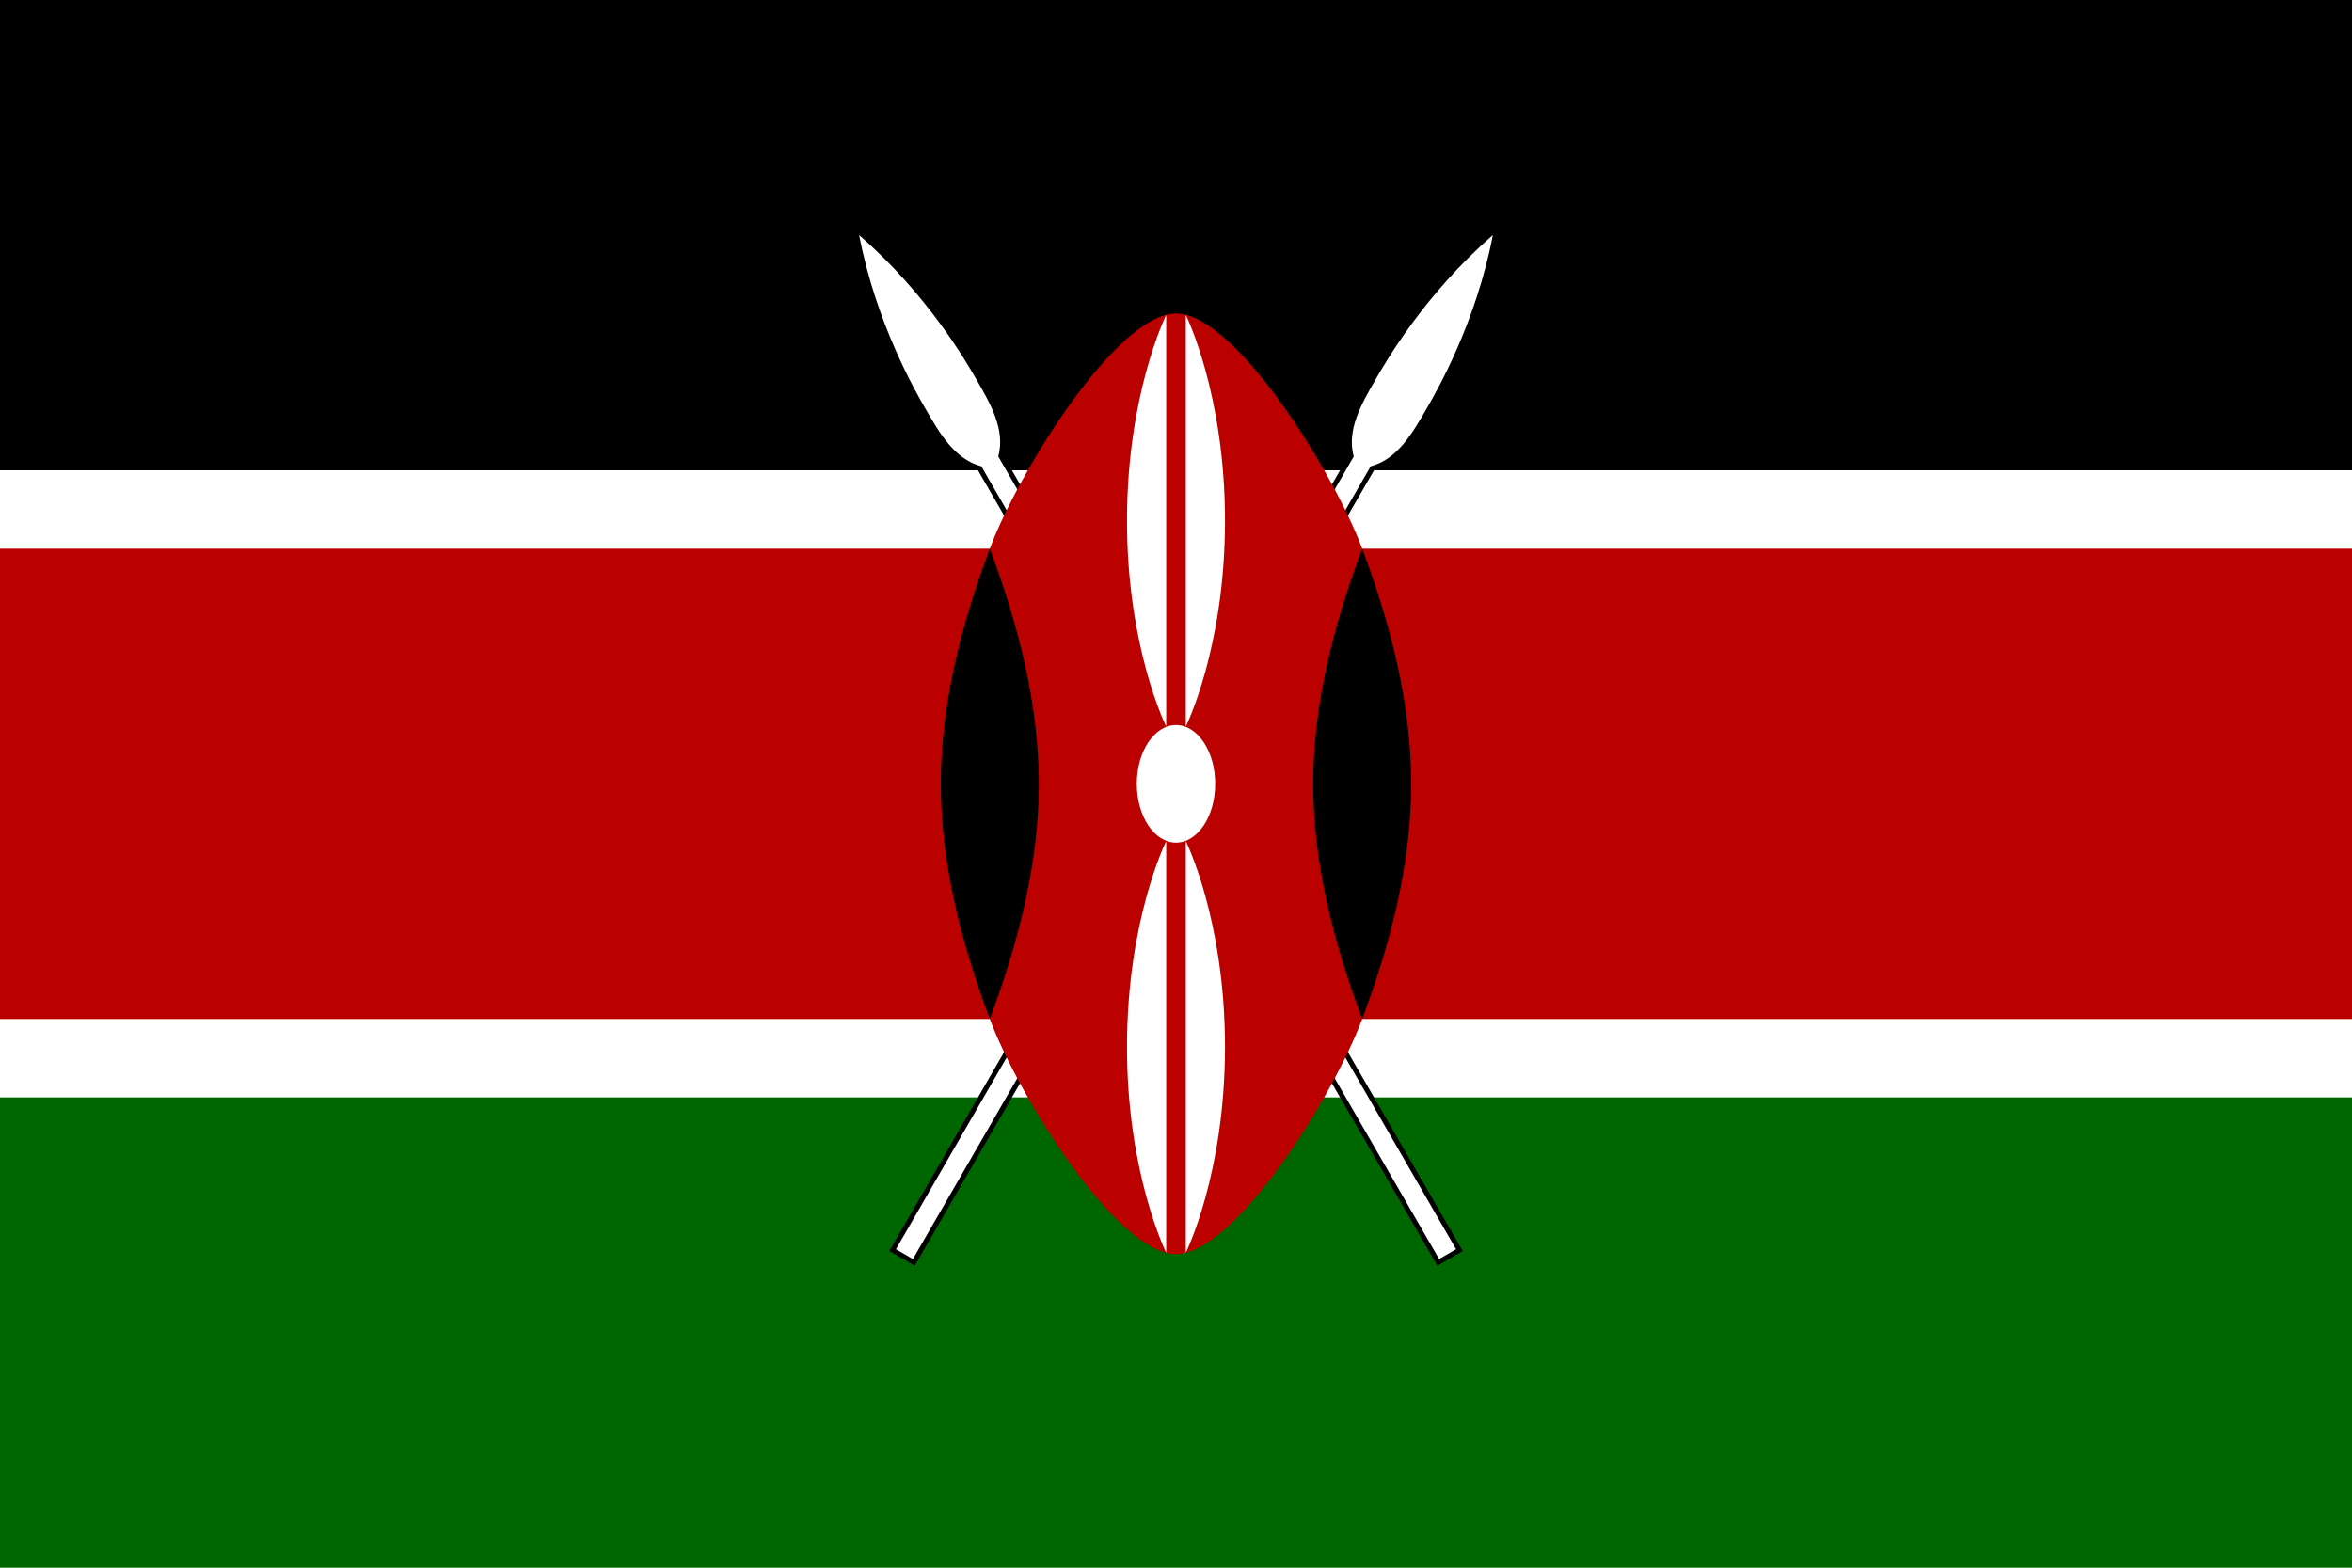
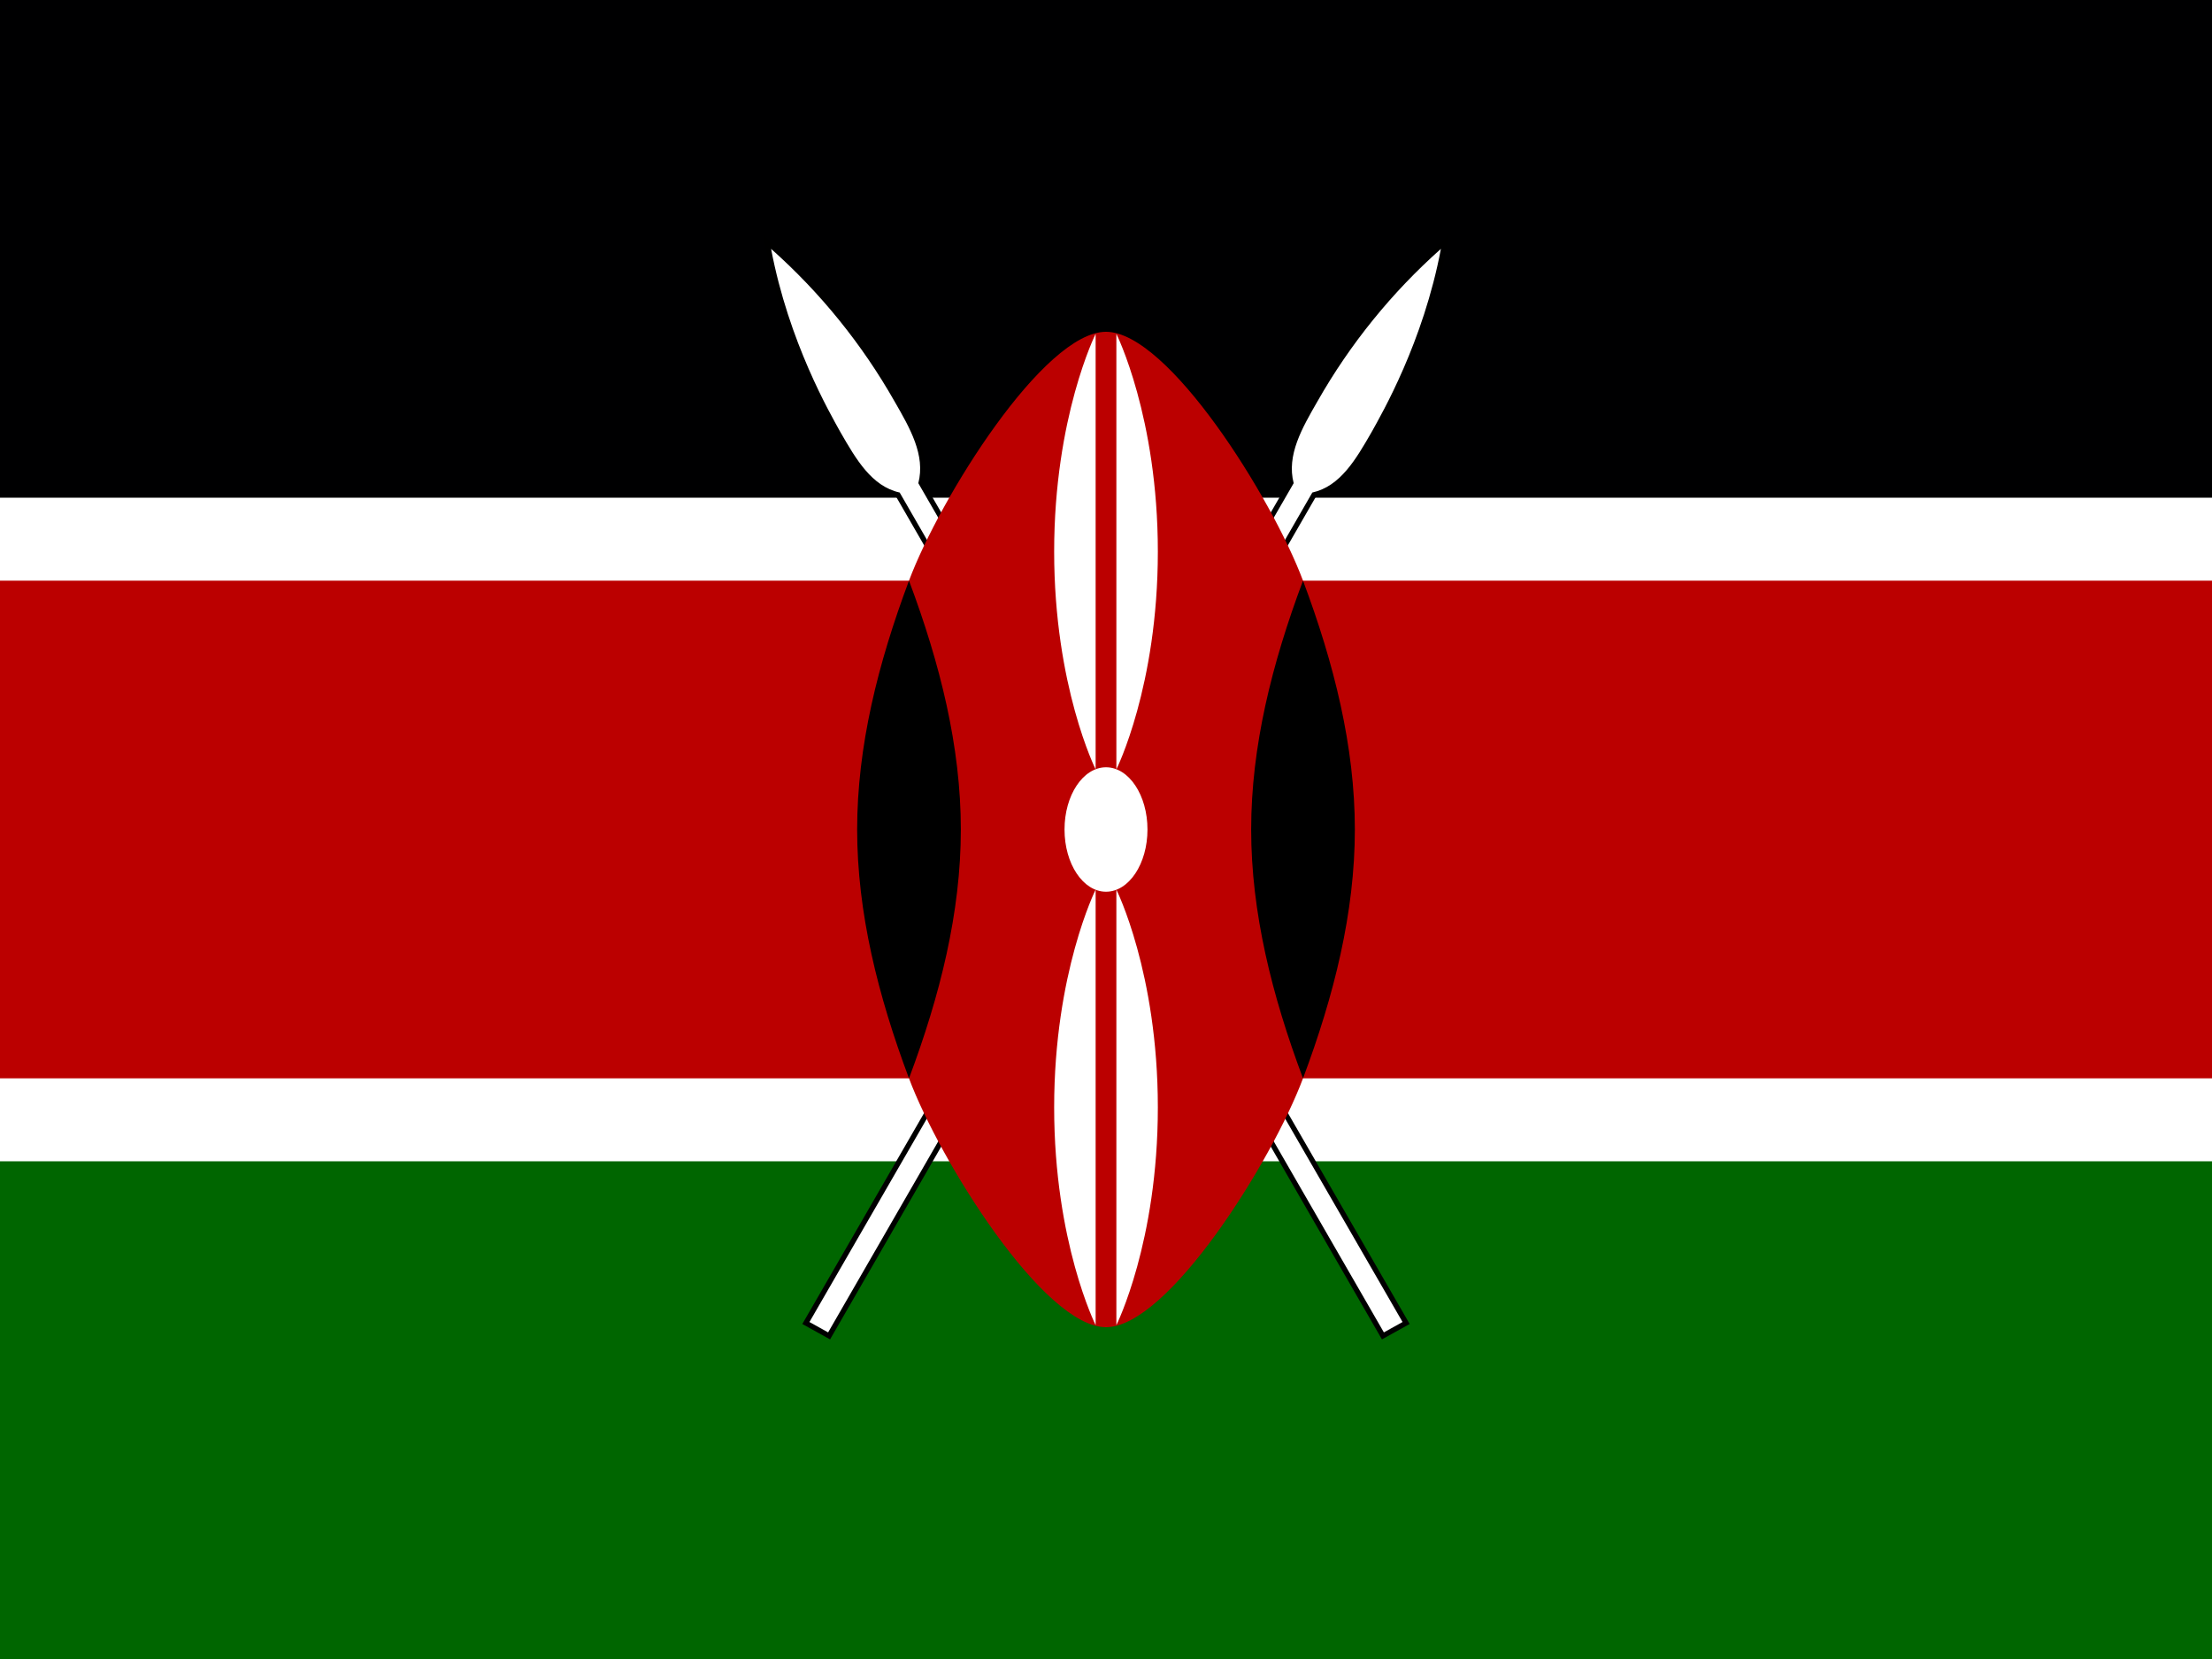
- <svg xmlns="http://www.w3.org/2000/svg" xmlns:xlink="http://www.w3.org/1999/xlink" viewBox="-120 -80 240 160">
+ <svg xmlns="http://www.w3.org/2000/svg" xmlns:xlink="http://www.w3.org/1999/xlink" id="flag-icons-ke" viewBox="0 0 640 480">
  <defs>
-     <path id="spearshape" d="M -1,55.426 h 2 V -38 C 3,-40 3,-43 3,-46 C 3,-48 3,-56 0,-64.663 C -3,-56 -3,-48 -3,-46 C -3,-43 -3,-40 -1,-38 z" stroke-miterlimit="10" transform="rotate(30)" />
+     <path id="ke-a" stroke-miterlimit="10" d="m-28.6 47.5 1.8 1 46.7-81c2.7-.6 4.2-3.2 5.7-5.8 1-1.8 5-8.7 6.7-17.7a58 58 0 0 0-11.9 14.7c-1.5 2.6-3 5.2-2.3 7.9z" />
  </defs>
-   <rect x="-120" y="-80" width="240" height="160" fill="#fff" />
-   <rect x="-120" y="-80" width="240" height="48" />
-   <rect x="-120" y="32" width="240" height="48" fill="#060" />
-   <g id="spear">
-     <use xlink:href="#spearshape" stroke="#000" />
-     <use xlink:href="#spearshape" fill="#fff" />
+   <path fill="#fff" d="M0 0h640v480H0z" />
+   <path fill="#000001" d="M0 0h640v144H0z" />
+   <path fill="#060" d="M0 336h640v144H0z" />
+   <g id="ke-b" transform="matrix(3 0 0 3 320 240)">
+     <use xlink:href="#ke-a" width="100%" height="100%" stroke="#000" />
+     <use xlink:href="#ke-a" width="100%" height="100%" fill="#fff" />
  </g>
-   <use xlink:href="#spear" transform="scale(-1,1)" />
-   <path fill="#b00" d="M -120,-24 V 24 H -19 c 3,8 13,24 19,24 s 16,-16 19,-24 H 120 V -24 H 19 c -3,-8 -13,-24 -19,-24 s -16,16 -19,24 z" />
-   <path id="deco_r" d="M 19,24 c 3,-8 5,-16 5,-24 s -2,-16 -5,-24 c -3,8 -5,16 -5,24 s 2,16 5,24" />
-   <use xlink:href="#deco_r" transform="scale(-1,1)" />
-   <g fill="#fff">
+   <use xlink:href="#ke-b" width="100%" height="100%" transform="matrix(-1 0 0 1 640 0)" />
+   <path fill="#b00" d="M640.5 168H377c-9-24-39-72-57-72s-48 48-57 72H-.2v144H263c9 24 39 72 57 72s48-48 57-72h263.5z" />
+   <path id="ke-c" d="M377 312c9-24 15-48 15-72s-6-48-15-72c-9 24-15 48-15 72s6 48 15 72" />
+   <use xlink:href="#ke-c" width="100%" height="100%" transform="matrix(-1 0 0 1 640 0)" />
+   <g fill="#fff" transform="matrix(3 0 0 3 320 240)">
    <ellipse rx="4" ry="6" />
-     <path id="deco_br" d="M 1,5.85 c 0,0 4,8 4,21 s -4,21 -4,21 z" />
-     <use xlink:href="#deco_br" transform="scale(-1)" />
-     <use xlink:href="#deco_br" transform="scale(-1,1)" />
-     <use xlink:href="#deco_br" transform="scale(1,-1)" />
+     <path id="ke-d" d="M1 5.8s4 8 4 21-4 21-4 21z" />
+     <use xlink:href="#ke-d" width="100%" height="100%" transform="scale(-1)" />
+     <use xlink:href="#ke-d" width="100%" height="100%" transform="scale(-1 1)" />
+     <use xlink:href="#ke-d" width="100%" height="100%" transform="scale(1 -1)" />
  </g>
</svg>
